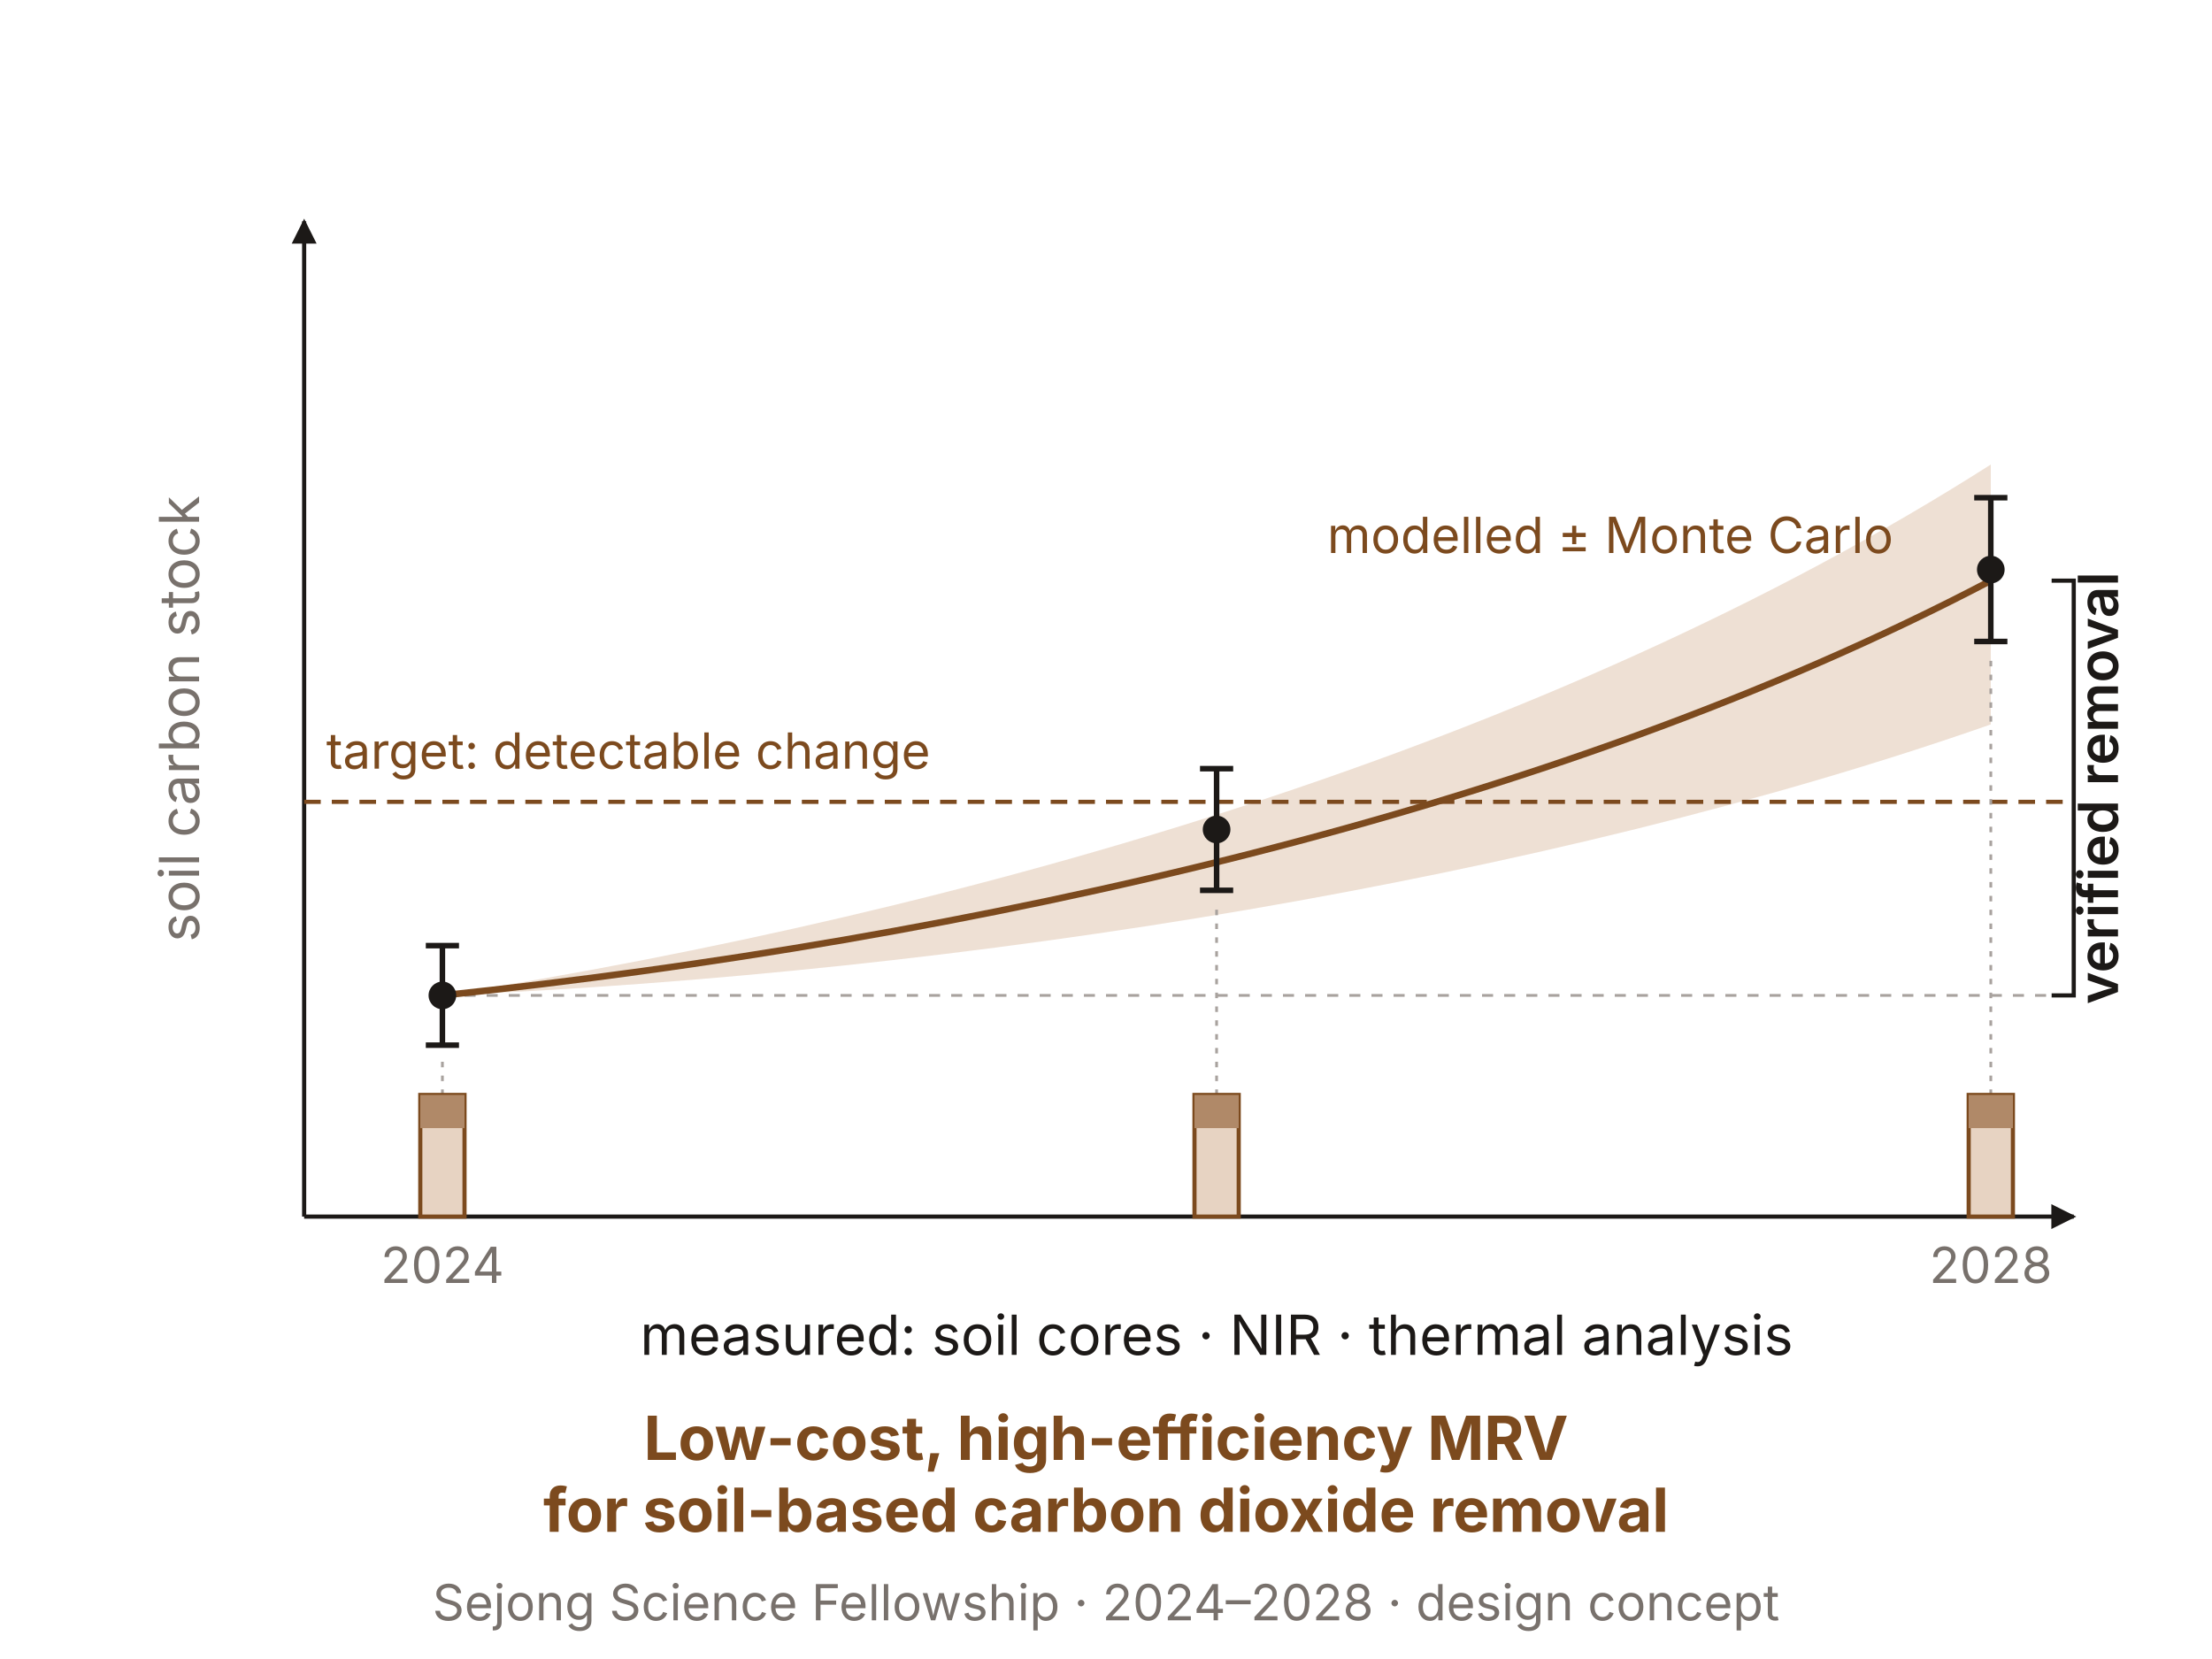
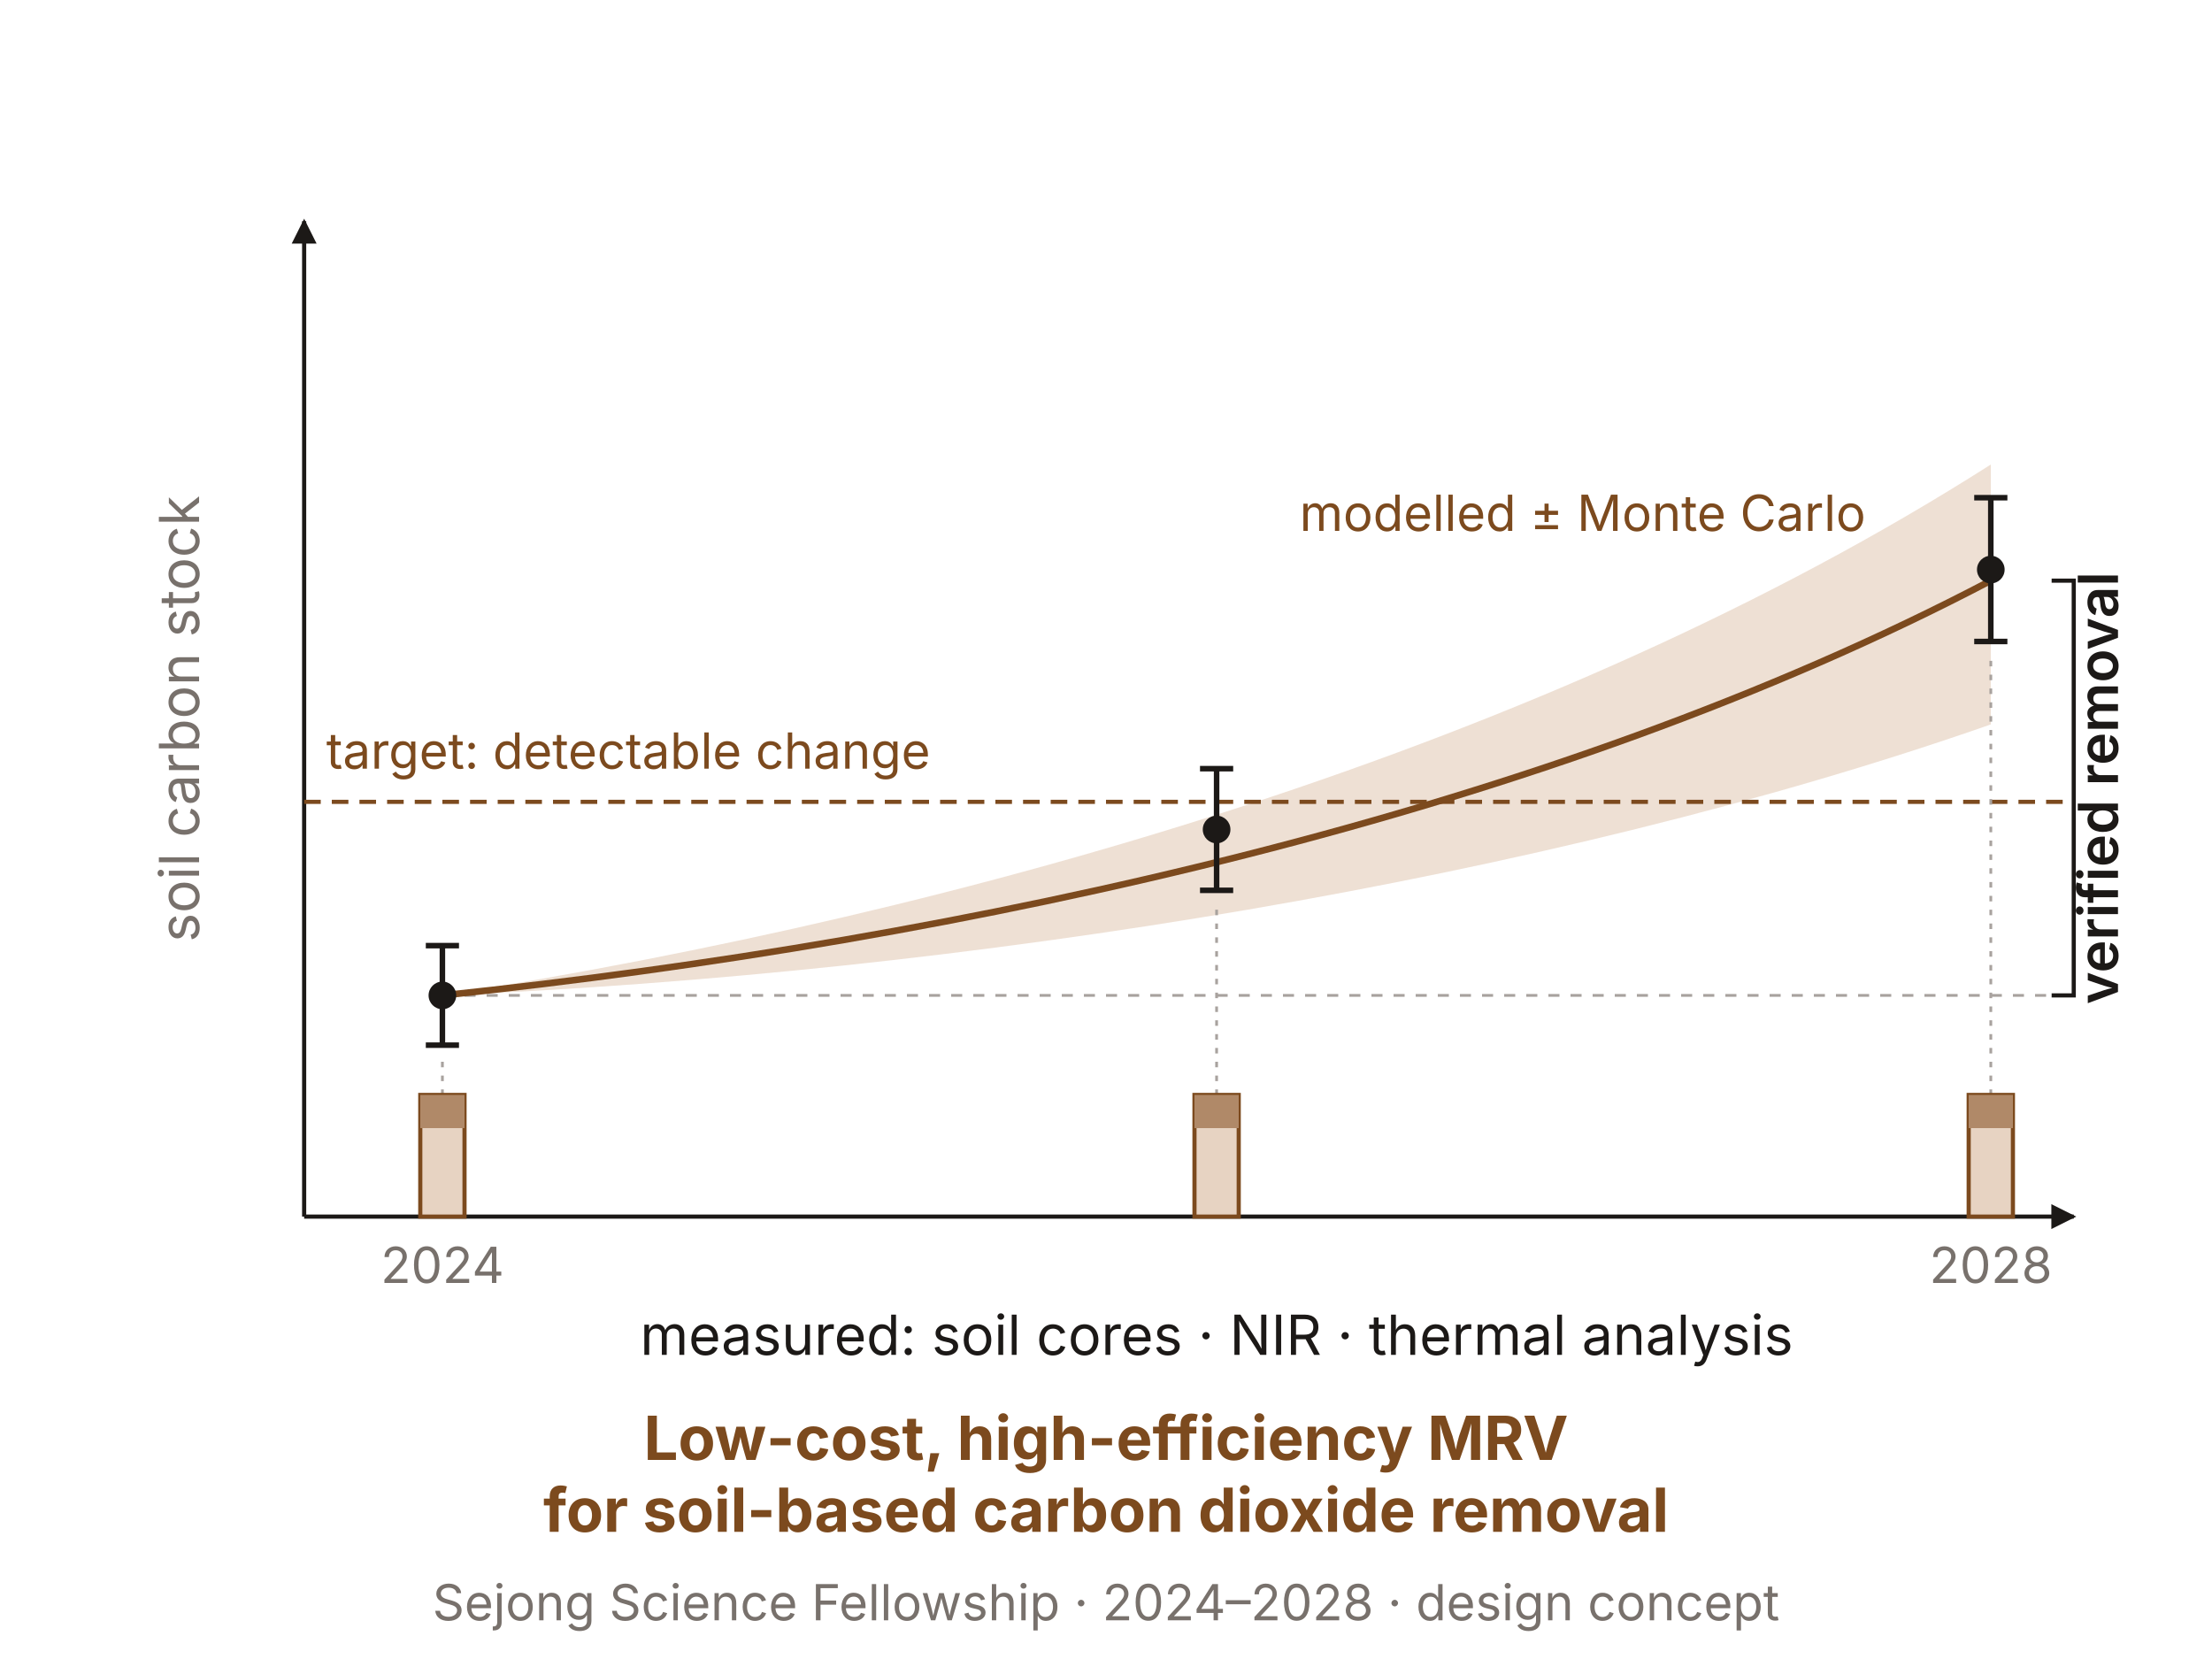
<svg xmlns="http://www.w3.org/2000/svg" viewBox="0 0 800 600" font-family="Inter, Helvetica, Arial, sans-serif" fill="#1c1917">
  <defs>
    <marker id="ah" viewBox="0 0 10 10" refX="9" refY="5" markerWidth="6" markerHeight="6" orient="auto-start-reverse">
      <path d="M0 0 L10 5 L0 10 z" fill="#1c1917" />
    </marker>
    <pattern id="hatch" width="5" height="5" patternUnits="userSpaceOnUse" patternTransform="rotate(45)">
      <line x1="0" y1="0" x2="0" y2="5" stroke="#c9c2b8" stroke-width="1.2" />
    </pattern>
    <pattern id="hatch2" width="5" height="5" patternUnits="userSpaceOnUse" patternTransform="rotate(45)">
      <line x1="0" y1="0" x2="0" y2="5" stroke="#c9a27a" stroke-width="1.4" />
    </pattern>
  </defs>
  <line x1="110" y1="440" x2="750" y2="440" stroke="#1c1917" stroke-width="1.5" marker-end="url(#ah)" />
  <line x1="110" y1="440" x2="110" y2="80" stroke="#1c1917" stroke-width="1.5" marker-end="url(#ah)" />
  <text x="72" y="260" font-size="20" fill="#78716c" text-anchor="middle" transform="rotate(-90 72 260)">soil carbon stock</text>
  <text x="160" y="464" font-size="18" font-weight="400" fill="#78716c" text-anchor="middle">2024</text>
  <text x="720" y="464" font-size="18" font-weight="400" fill="#78716c" text-anchor="middle">2028</text>
  <line x1="160" y1="360" x2="750" y2="360" stroke="#a8a29e" stroke-width="1" stroke-dasharray="4 4" />
  <path d="M160 360 C 350 330, 560 270, 720 168 L720 262 C 560 318, 350 352, 160 360 Z" fill="#e7d3c2" opacity=".7" />
  <path d="M160 360 C 350 340, 560 294, 720 210" fill="none" stroke="#7c4a1e" stroke-width="2.4" />
  <line x1="110" y1="290" x2="750" y2="290" stroke="#7c4a1e" stroke-width="1.5" stroke-dasharray="6 4" />
  <line x1="160" y1="396" x2="160" y2="382" stroke="#a8a29e" stroke-width="1" stroke-dasharray="2 3" />
  <rect x="152" y="396" width="16" height="44" fill="#e7d3c2" stroke="#7c4a1e" stroke-width="1.5" />
  <rect x="152" y="396" width="16" height="12" fill="#b08968" />
  <line x1="160" y1="342" x2="160" y2="378" stroke="#1c1917" stroke-width="2" />
  <line x1="154" y1="342" x2="166" y2="342" stroke="#1c1917" stroke-width="2" />
  <line x1="154" y1="378" x2="166" y2="378" stroke="#1c1917" stroke-width="2" />
  <circle cx="160" cy="360" r="5" fill="#1c1917" />
  <line x1="440" y1="396" x2="440" y2="326" stroke="#a8a29e" stroke-width="1" stroke-dasharray="2 3" />
  <rect x="432" y="396" width="16" height="44" fill="#e7d3c2" stroke="#7c4a1e" stroke-width="1.5" />
  <rect x="432" y="396" width="16" height="12" fill="#b08968" />
  <line x1="440" y1="278" x2="440" y2="322" stroke="#1c1917" stroke-width="2" />
  <line x1="434" y1="278" x2="446" y2="278" stroke="#1c1917" stroke-width="2" />
  <line x1="434" y1="322" x2="446" y2="322" stroke="#1c1917" stroke-width="2" />
  <circle cx="440" cy="300" r="5" fill="#1c1917" />
  <line x1="720" y1="396" x2="720" y2="236" stroke="#a8a29e" stroke-width="1" stroke-dasharray="2 3" />
  <rect x="712" y="396" width="16" height="44" fill="#e7d3c2" stroke="#7c4a1e" stroke-width="1.5" />
  <rect x="712" y="396" width="16" height="12" fill="#b08968" />
  <line x1="720" y1="180" x2="720" y2="232" stroke="#1c1917" stroke-width="2" />
  <line x1="714" y1="180" x2="726" y2="180" stroke="#1c1917" stroke-width="2" />
  <line x1="714" y1="232" x2="726" y2="232" stroke="#1c1917" stroke-width="2" />
  <circle cx="720" cy="206" r="5" fill="#1c1917" />
  <text x="440" y="490" font-size="20" font-weight="400" fill="#1c1917" text-anchor="middle">measured: soil cores · NIR · thermal analysis</text>
-   <text x="480" y="200" font-size="18" font-weight="400" fill="#7c4a1e" text-anchor="start">modelled ± Monte Carlo</text>
+   <text x="470" y="192" font-size="18" font-weight="400" fill="#7c4a1e" text-anchor="start">modelled ± Monte Carlo</text>
  <text x="118" y="278" font-size="18" font-weight="400" fill="#7c4a1e" text-anchor="start">target: detectable change</text>
  <path d="M742 360 H750 V210 H742" fill="none" stroke="#1c1917" stroke-width="1.5" />
  <text x="766" y="285" font-size="20" font-weight="600" fill="#1c1917" text-anchor="middle" transform="rotate(-90 766 285)">verified removal</text>
  <text x="400" y="528" font-size="22" font-weight="700" fill="#7c4a1e" text-anchor="middle">Low-cost, high-efficiency MRV</text>
  <text x="400" y="554" font-size="22" font-weight="700" fill="#7c4a1e" text-anchor="middle">for soil-based carbon dioxide removal</text>
  <text x="400" y="586" font-size="18" font-weight="400" fill="#78716c" text-anchor="middle">Sejong Science Fellowship · 2024–2028 · design concept</text>
</svg>
